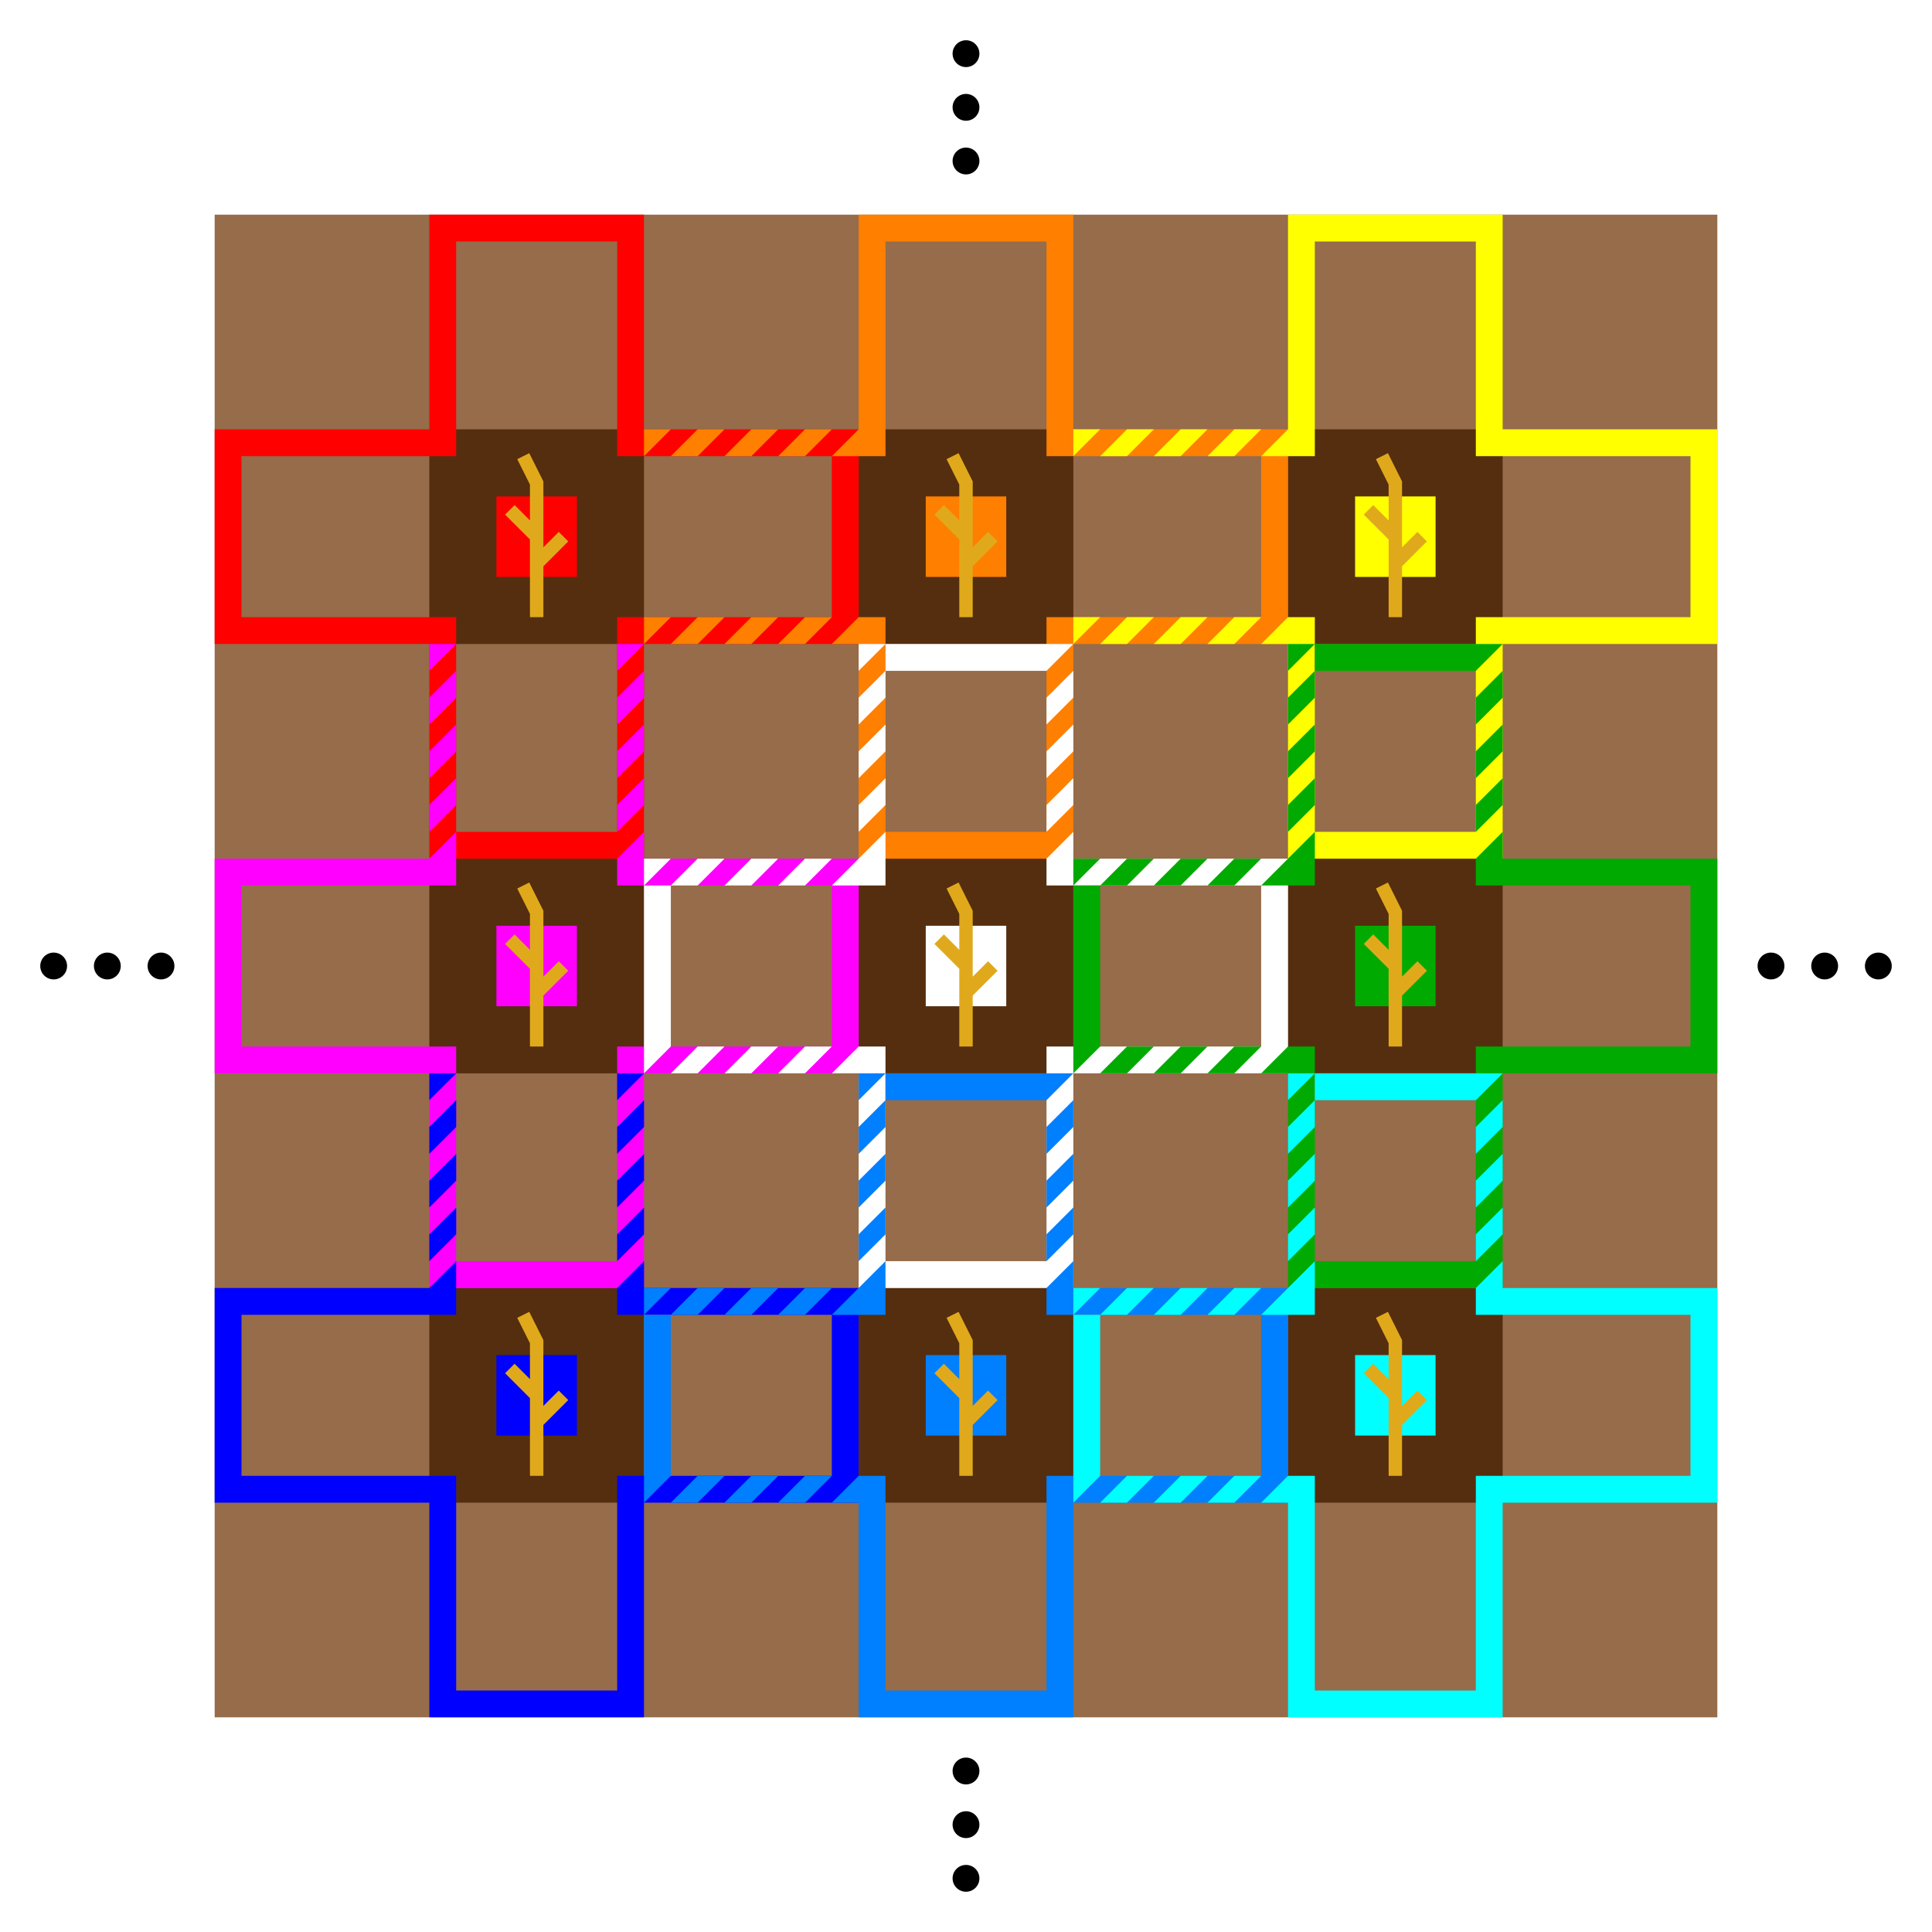
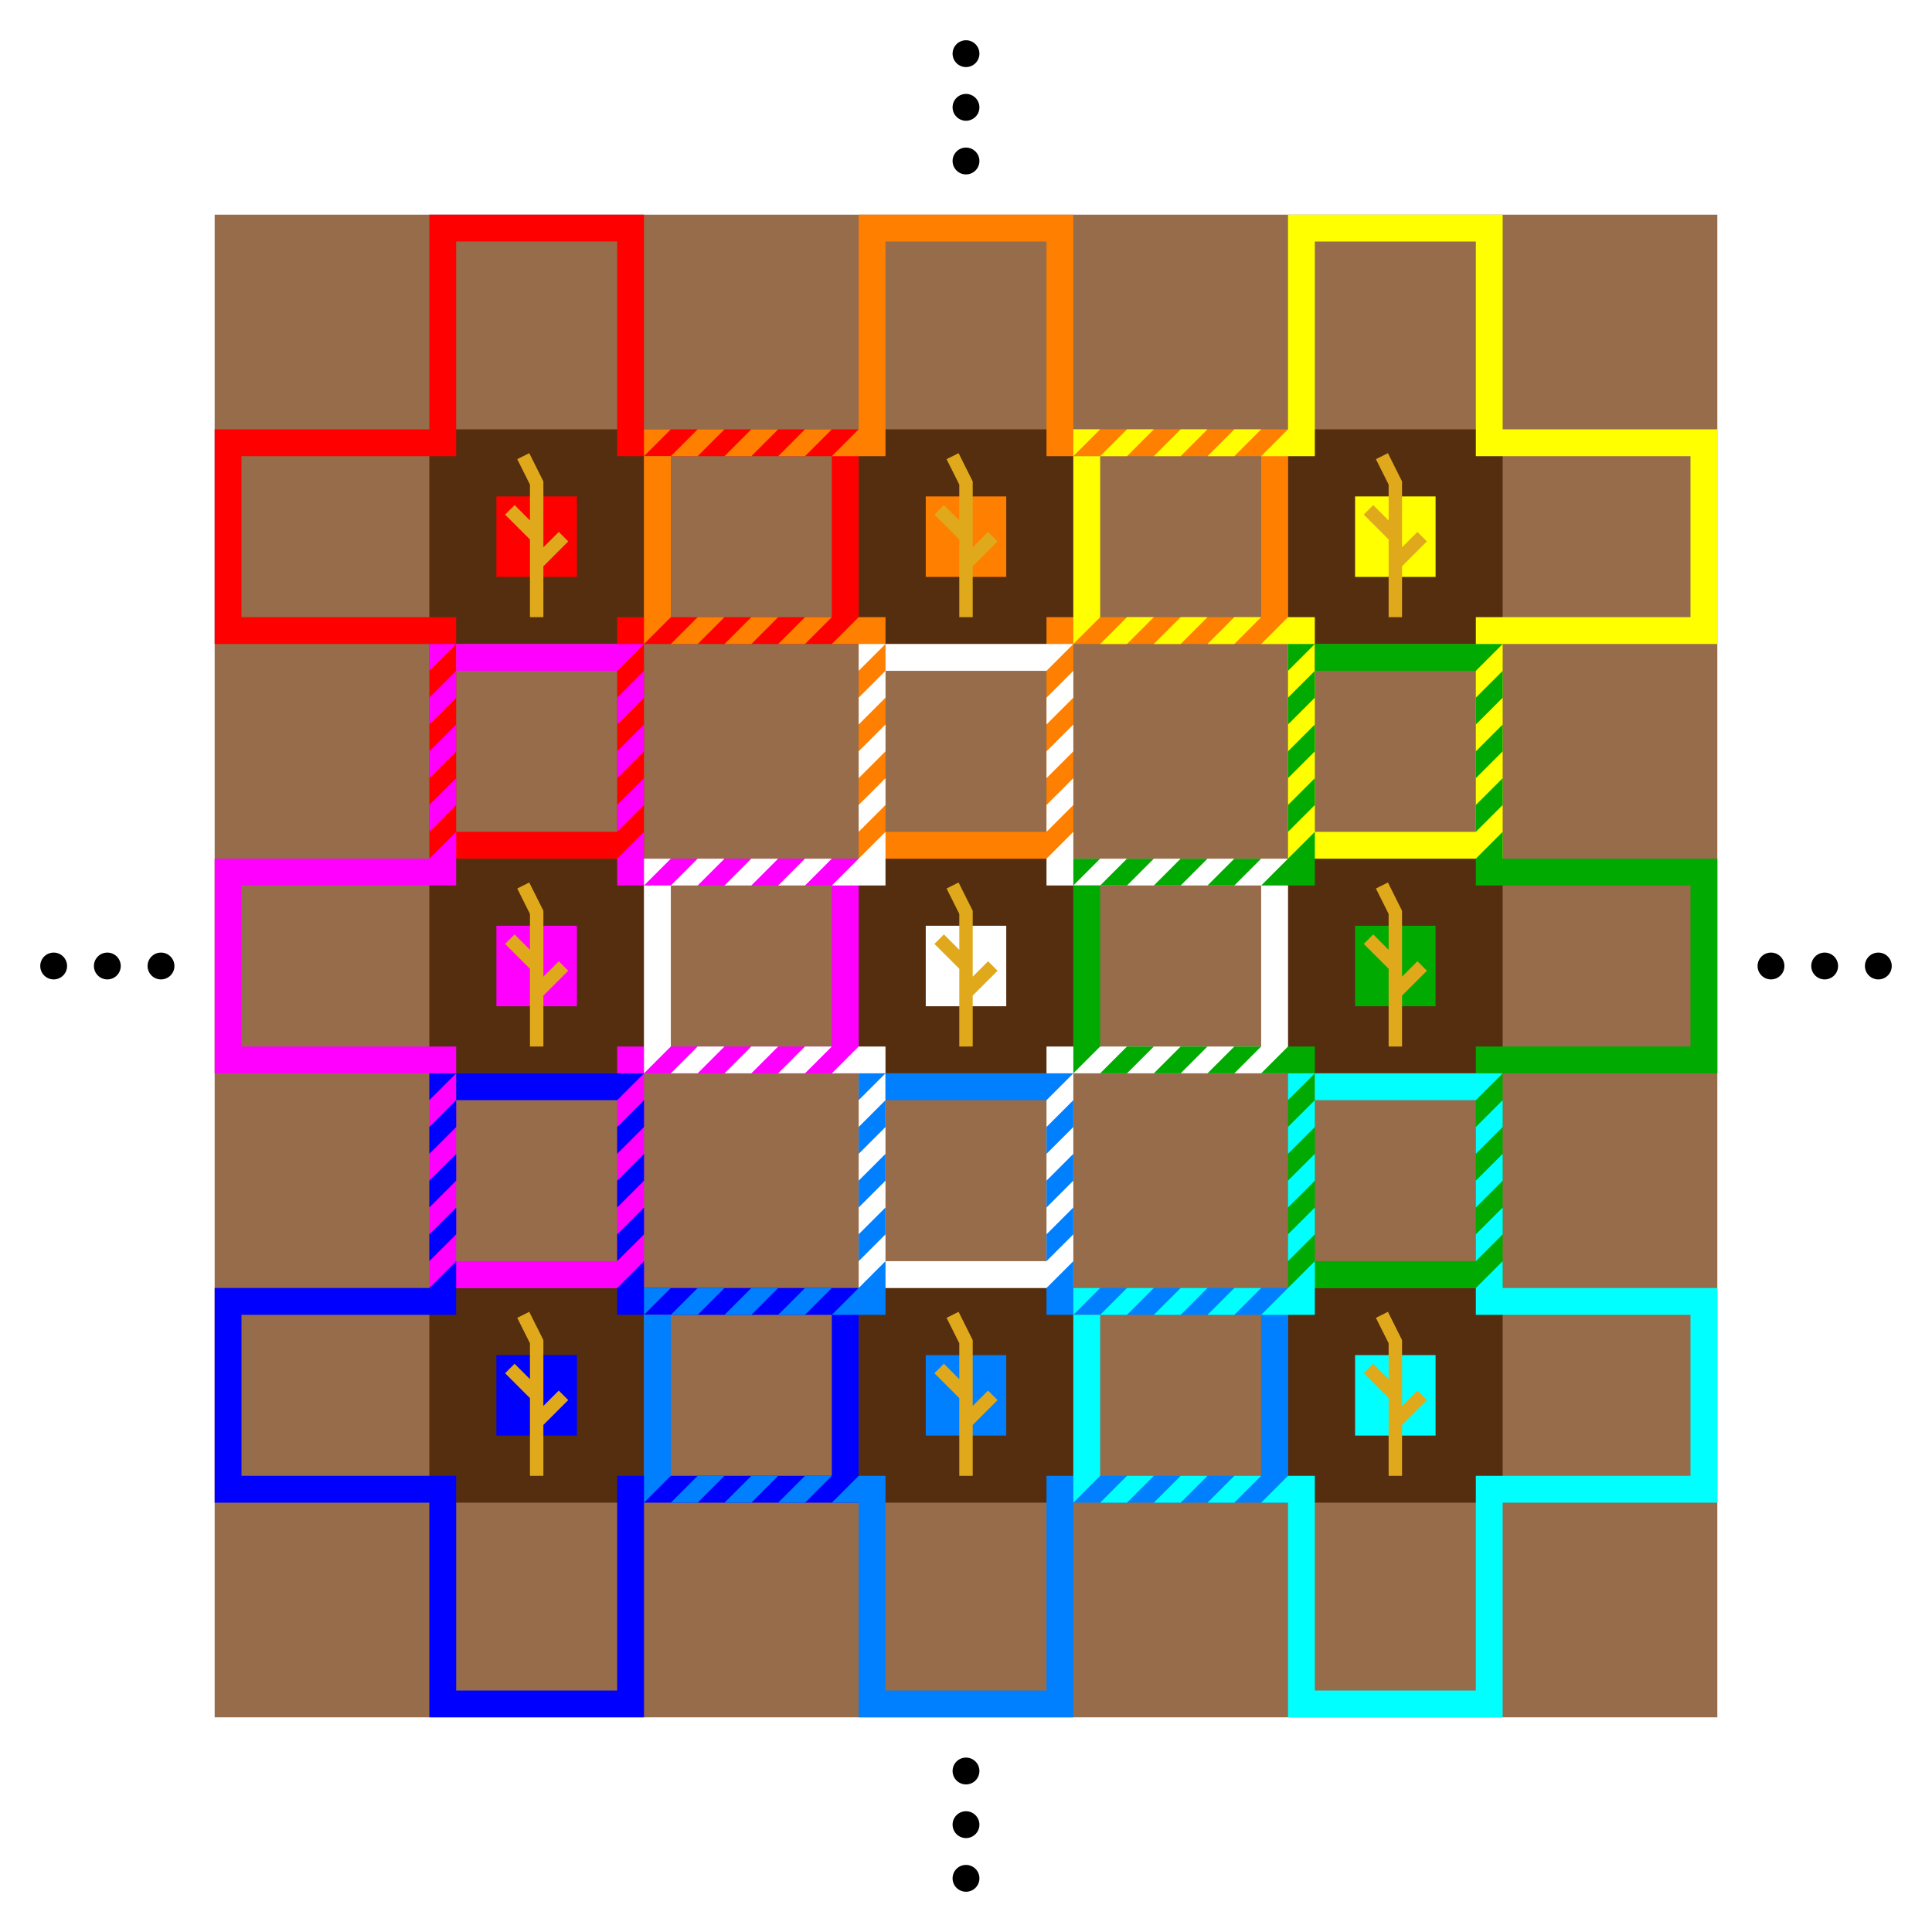
<svg xmlns="http://www.w3.org/2000/svg" width="144" height="144" fill="none">
  <rect width="100%" height="100%" fill="white" />
  <defs>
    <g id="cdots">
      <circle cx="4" cy="8" r="1" fill="black" />
      <circle cx="8" cy="8" r="1" fill="black" />
      <circle cx="12" cy="8" r="1" fill="black" />
    </g>
    <g id="hdots">
      <circle cx="8" cy="4" r="1" fill="black" />
      <circle cx="8" cy="8" r="1" fill="black" />
      <circle cx="8" cy="12" r="1" fill="black" />
    </g>
    <path id="stem" d="M7 2L8 4V14M6 6l2 2v2l2-2" stroke="#E0A91C" />
    <rect id="farmland" width="16" height="16" fill="#552E0F" />
    <path id="box" d="M-15 1h16v-16h14v16h16v14h-16v16h-14v-16h-16z" stroke-width="2" stroke="currentColor" />
    <rect id="dot" x="5" y="5" width="6" height="6" stroke="none" fill="currentColor" />
    <path id="clip0" d="M0 0v2l2-2h2l-2 2h2l2-2h2l-2 2h2l2-2h2l-2 2h2l2-2h2l-2 2h2v-2" />
    <path id="clip1" d="M0 0h2l-2 2v2l2-2v2l-2 2v2l2-2v2l-2 2v2l2-2v2l-2 2v2l2-2v2h-2" />
    <clipPath id="clip-main">
      <use href="#clip0" x="-16" y="0" />
      <use href="#clip0" x="-16" y="14" />
      <use href="#clip1" x="0" y="-16" />
      <use href="#clip1" x="14" y="-16" />
      <rect x="-16" y="2" width="16" height="12" />
      <rect x="2" y="-16" width="12" height="16" />
      <rect x="0" y="0" width="32" height="32" />
    </clipPath>
    <clipPath id="clip-alt0">
      <use href="#clip0" x="-16" y="0" />
      <use href="#clip0" x="-16" y="14" />
+       <rect x="-16" y="2" width="16" height="12" />
      <rect x="0" y="-16" width="72" height="48" />
    </clipPath>
    <clipPath id="clip-alt1">
      <use href="#clip1" x="0" y="-16" />
      <use href="#clip1" x="14" y="-16" />
+       <rect x="2" y="-16" width="12" height="16" />
      <rect x="-16" y="0" width="48" height="32" />
    </clipPath>
  </defs>
  <rect x="16" y="16" width="112" height="112" fill="#966C4A" />
  <use href="#hdots" x="64" y="0" />
  <use href="#hdots" x="64" y="128" />
  <use href="#cdots" x="0" y="64" />
  <use href="#cdots" x="128" y="64" />
  <use href="#farmland" x="32" y="32" />
  <use href="#farmland" x="64" y="32" />
  <use href="#farmland" x="96" y="32" />
  <use href="#farmland" x="32" y="64" />
  <use href="#farmland" x="64" y="64" />
  <use href="#farmland" x="96" y="64" />
  <use href="#farmland" x="32" y="96" />
  <use href="#farmland" x="64" y="96" />
  <use href="#farmland" x="96" y="96" />
  <use href="#box" x="32" y="32" color="#FF0000" />
  <use href="#box" x="64" y="32" color="#FF7F00" clip-path="url(#clip-alt0)" />
  <use href="#box" x="96" y="32" color="#FFFF00" clip-path="url(#clip-alt0)" />
  <use href="#box" x="32" y="64" color="#FF00FF" clip-path="url(#clip-alt1)" />
  <use href="#box" x="64" y="64" color="#FFFFFF" clip-path="url(#clip-main)" />
  <use href="#box" x="96" y="64" color="#00AA00" clip-path="url(#clip-main)" />
  <use href="#box" x="32" y="96" color="#0000FF" clip-path="url(#clip-alt1)" />
  <use href="#box" x="64" y="96" color="#007FFF" clip-path="url(#clip-main)" />
  <use href="#box" x="96" y="96" color="#00FFFF" clip-path="url(#clip-main)" />
  <use href="#dot" x="32" y="32" color="#FF0000" />
  <use href="#dot" x="64" y="32" color="#FF7F00" />
  <use href="#dot" x="96" y="32" color="#FFFF00" />
  <use href="#dot" x="32" y="64" color="#FF00FF" />
  <use href="#dot" x="64" y="64" color="#FFFFFF" />
  <use href="#dot" x="96" y="64" color="#00AA00" />
  <use href="#dot" x="32" y="96" color="#0000FF" />
  <use href="#dot" x="64" y="96" color="#007FFF" />
  <use href="#dot" x="96" y="96" color="#00FFFF" />
  <use href="#stem" x="32" y="32" />
  <use href="#stem" x="64" y="32" />
  <use href="#stem" x="96" y="32" />
  <use href="#stem" x="32" y="64" />
  <use href="#stem" x="64" y="64" />
  <use href="#stem" x="96" y="64" />
  <use href="#stem" x="32" y="96" />
  <use href="#stem" x="64" y="96" />
  <use href="#stem" x="96" y="96" />
</svg>
